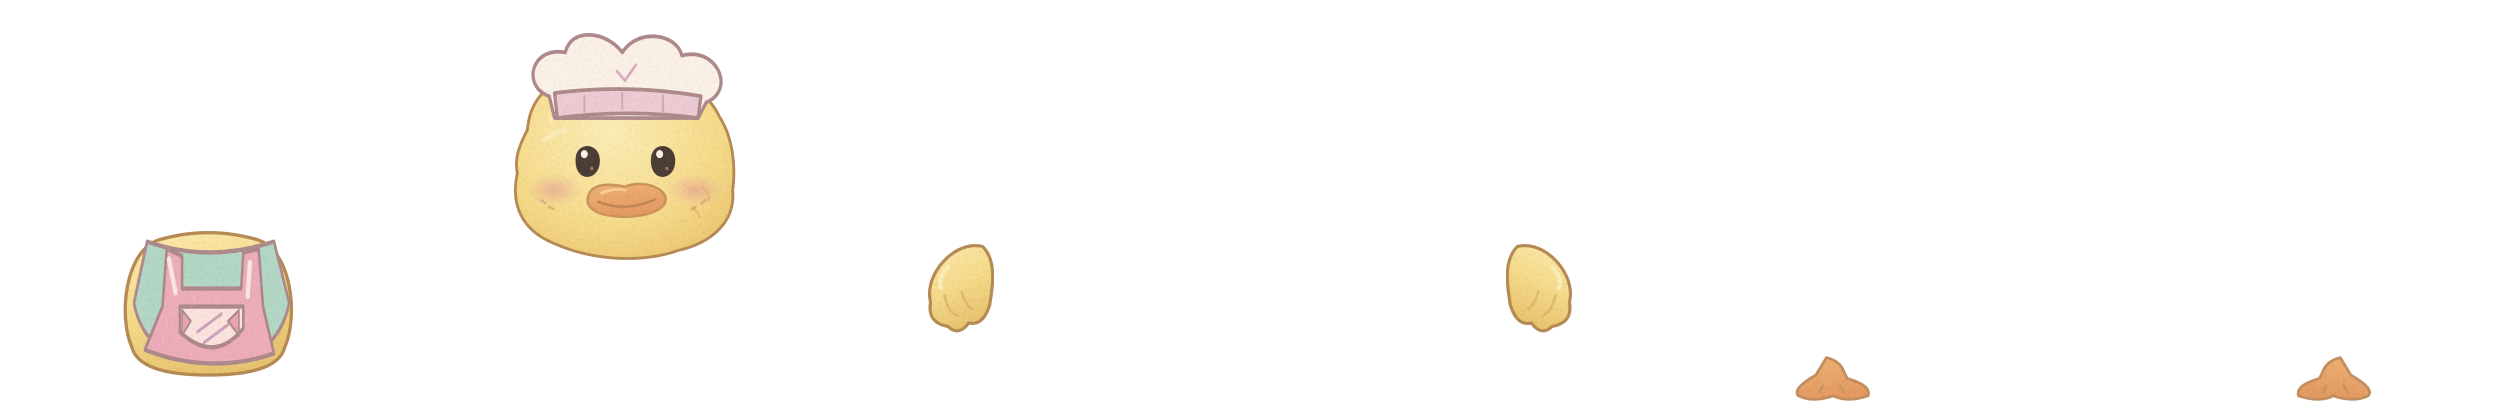
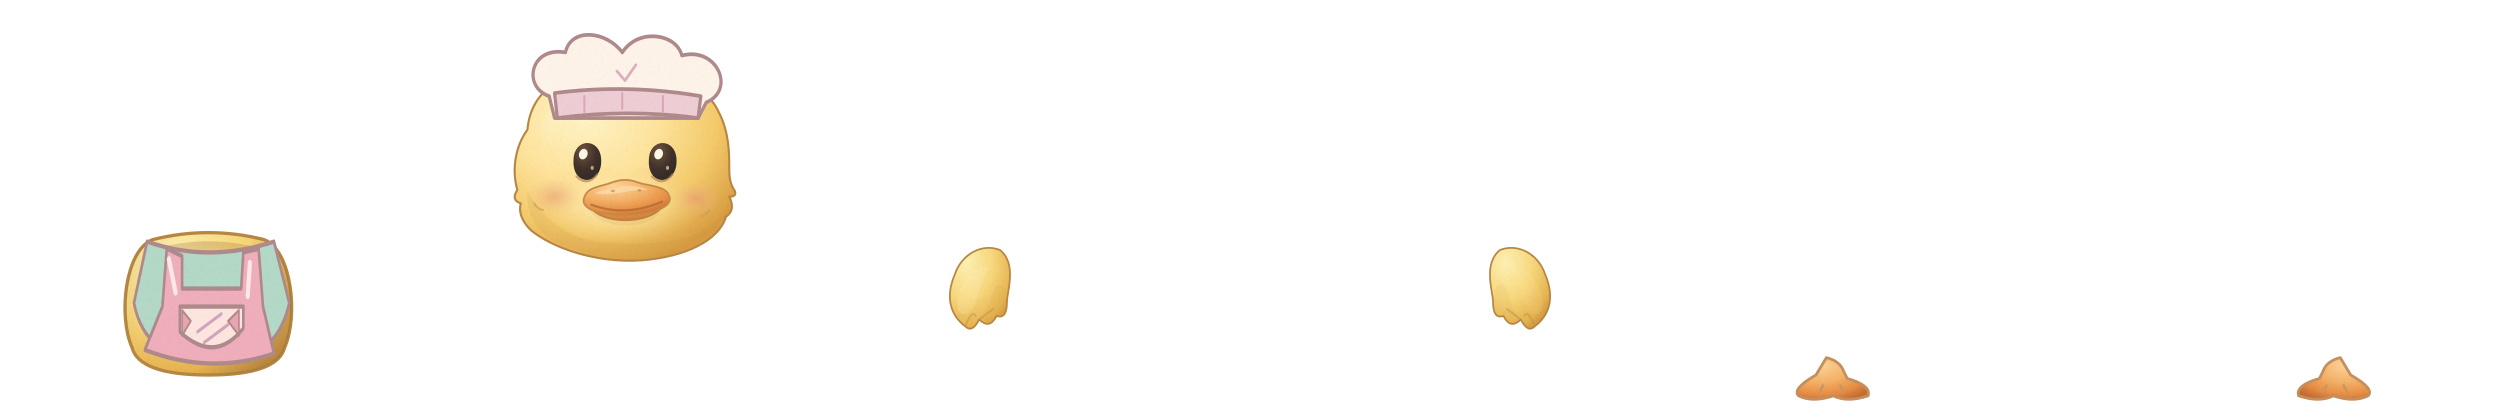
<svg xmlns="http://www.w3.org/2000/svg" width="720" height="120" viewBox="0 0 720 120">
  <g>
    <g transform="translate(0 0)">
      <defs>
-         <linearGradient id="candy-parts-0-down" x1="0" y1="0" x2=".35" y2="1">
-           <stop stop-color="#ffedaf" />
-           <stop offset=".55" stop-color="#f9dd8a" />
-           <stop offset="1" stop-color="#ebc66f" />
-         </linearGradient>
-         <radialGradient id="candy-parts-0-face" cx=".43" cy=".32" r=".78">
-           <stop stop-color="#fff0b8" />
-           <stop offset=".67" stop-color="#f9dc87" />
-           <stop offset="1" stop-color="#edc56e" />
+         <radialGradient id="candy-parts-0-down" cx=".26" cy=".18" r=".96">
+           <stop stop-color="#fff1b3" />
+           <stop offset=".47" stop-color="#f8d87c" />
+           <stop offset=".82" stop-color="#e7b450" />
+           <stop offset="1" stop-color="#ca913b" />
+         </radialGradient>
+         <radialGradient id="candy-parts-0-down-right" cx=".74" cy=".18" r=".96">
+           <stop stop-color="#fff1b3" />
+           <stop offset=".47" stop-color="#f8d87c" />
+           <stop offset=".82" stop-color="#e7b450" />
+           <stop offset="1" stop-color="#ca913b" />
+         </radialGradient>
+         <radialGradient id="candy-parts-0-face" cx=".32" cy=".24" r=".82">
+           <stop stop-color="#fff5c8" />
+           <stop offset=".42" stop-color="#ffe39a" />
+           <stop offset=".73" stop-color="#f4ca69" />
+           <stop offset="1" stop-color="#d99c40" />
+         </radialGradient>
+         <radialGradient id="candy-parts-0-muzzle" cx=".44" cy=".48" r=".55">
+           <stop stop-color="#fff4ce" stop-opacity=".82" />
+           <stop offset=".54" stop-color="#ffe8aa" stop-opacity=".46" />
+           <stop offset="1" stop-color="#f5cf7e" stop-opacity="0" />
        </radialGradient>
        <radialGradient id="candy-parts-0-blush">
-           <stop stop-color="#eaa393" stop-opacity=".72" />
-           <stop offset="1" stop-color="#efb19b" stop-opacity="0" />
-         </radialGradient>
-         <linearGradient id="candy-parts-0-bill" x2=".25" y2="1">
-           <stop stop-color="#f2b373" />
-           <stop offset="1" stop-color="#e79a60" />
-         </linearGradient>
-         <linearGradient id="candy-parts-0-cloth" x2=".25" y2="1">
+           <stop stop-color="#e99273" stop-opacity=".54" />
+           <stop offset=".55" stop-color="#eeac82" stop-opacity=".28" />
+           <stop offset="1" stop-color="#efbd83" stop-opacity="0" />
+         </radialGradient>
+         <radialGradient id="candy-parts-0-bill" cx=".33" cy=".18" r=".9">
+           <stop stop-color="#ffd399" />
+           <stop offset=".45" stop-color="#f4b267" />
+           <stop offset=".78" stop-color="#e88d43" />
+           <stop offset="1" stop-color="#c76b31" />
+         </radialGradient>
+         <linearGradient id="candy-parts-0-bill-lower" x1="0" y1="0" x2=".2" y2="1">
+           <stop stop-color="#cc763a" />
+           <stop offset=".5" stop-color="#eea35c" />
+           <stop offset="1" stop-color="#d9813e" />
+         </linearGradient>
+         <radialGradient id="candy-parts-0-eye" cx=".35" cy=".22" r=".85">
+           <stop stop-color="#71523c" />
+           <stop offset=".55" stop-color="#403129" />
+           <stop offset="1" stop-color="#2e2926" />
+         </radialGradient>
+         <radialGradient id="candy-parts-0-cloth" cx=".27" cy=".24" r=".88">
          <stop stop-color="#9bcfc0" />
-           <stop offset=".75" stop-color="#9bcfc0" />
+           <stop offset=".42" stop-color="#9bcfc0" />
          <stop offset="1" stop-color="#77b6a7" />
-         </linearGradient>
-         <linearGradient id="candy-parts-0-shell" x2="0" y2="1">
-           <stop stop-color="#fff9e8" />
-           <stop offset="1" stop-color="#e8ddbf" />
-         </linearGradient>
+         </radialGradient>
+         <linearGradient id="candy-parts-0-form-shade" x1="0" y1="0" x2="1" y2=".35">
+           <stop stop-color="#765837" stop-opacity=".12" />
+           <stop offset=".3" stop-color="#765837" stop-opacity="0" />
+           <stop offset=".68" stop-color="#765837" stop-opacity="0" />
+           <stop offset="1" stop-color="#765837" stop-opacity=".22" />
+         </linearGradient>
+         <linearGradient id="candy-parts-0-chin-shade" x1="0" y1="0" x2="0" y2="1">
+           <stop stop-color="#9c6b32" stop-opacity=".28" />
+           <stop offset="1" stop-color="#9c6b32" stop-opacity="0" />
+         </linearGradient>
+         <radialGradient id="candy-parts-0-shell" cx=".31" cy=".18" r=".9">
+           <stop stop-color="#fffdf1" />
+           <stop offset=".45" stop-color="#f4ecd6" />
+           <stop offset=".78" stop-color="#e1d2ae" />
+           <stop offset="1" stop-color="#c9b68c" />
+         </radialGradient>
+         <radialGradient id="candy-parts-0-ground">
+           <stop stop-color="#766449" stop-opacity=".24" />
+           <stop offset=".5" stop-color="#766449" stop-opacity=".12" />
+           <stop offset="1" stop-color="#766449" stop-opacity="0" />
+         </radialGradient>
        <filter id="candy-parts-0-paper" x="-2%" y="-2%" width="104%" height="104%" color-interpolation-filters="sRGB">
          <feTurbulence type="fractalNoise" baseFrequency="1.1" numOctaves="3" seed="19" result="grain" />
          <feColorMatrix in="grain" type="saturate" values="0" />
          <feComponentTransfer>
-             <feFuncA type="linear" slope=".16" />
+             <feFuncA type="linear" slope=".065" />
          </feComponentTransfer>
          <feComposite operator="in" in2="SourceGraphic" />
          <feBlend in="SourceGraphic" mode="soft-light" />
        </filter>
      </defs>
      <g stroke="none" stroke-linecap="round" stroke-linejoin="round" filter="url(#candy-parts-0-paper)" transform="translate(0 3)">
-         <path d="M46 66 Q60 62 74 66 C84 69 86 88 82 97 Q80 105 60 105 Q40 105 38 97 C34 88 36 69 46 66Z" fill="url(#candy-parts-0-down)" stroke="#b78a52" stroke-width="0.95" />
-         <path d="M48 79 Q60 74 72 80 Q80 97 60 101 Q42 97 48 79Z" fill="#fce8ac" stroke="none" stroke-width="0" opacity=".6" />
+         <path d="M44 66 Q60 62 76 66 C84 69 86 88 82 97 Q80 105 60 105 Q40 105 38 97 C34 88 36 69 44 66Z" fill="url(#candy-parts-0-down)" stroke="#b78642" stroke-width="0.95" />
+         <path d="M44 66 Q60 62 76 66 C84 69 86 88 82 97 Q80 105 60 105 Q40 105 38 97 C34 88 36 69 44 66Z" fill="url(#candy-parts-0-form-shade)" stroke="none" stroke-width="1" />
+         <path d="M47 68 Q60 65 73 68 L75 82 Q60 88 45 82Z" fill="url(#candy-parts-0-chin-shade)" stroke="none" stroke-width="1" />
+         <path d="M47 82 C50 74 66 73 72 82 Q79 96 60 101 Q42 99 47 82Z" fill="url(#candy-parts-0-muzzle)" stroke="none" stroke-width="1" />
        <g transform="translate(60 -13.5) scale(.63 1.04) translate(-60 0)">
          <g stroke="#af898b" stroke-width="1.2" stroke-linejoin="round" stroke-linecap="round">
            <path d="M32 77Q60 83 90 77L97 94Q91 111 61 110Q31 110 26 94Z" fill="#b4d9c7" />
            <path d="M41 79L48 81L48 90H75L76 80L83 79L85 95L90 108Q61 114 31 107L39 95Z" fill="#f0aebb" />
            <path d="M42 82L45 91M79 83L78 92" stroke="#fee9e7" stroke-width="1.92" />
            <path d="M47 95H76V101Q63 111 47 102Z" fill="#fee6e0" />
            <path d="M55 102L66 97M58 105L69 100" stroke="#d1a4bc" stroke-width="0.96" />
            <path d="M52 99L48 96L48 103Z M69 99L74 96L74 103Z" fill="#eba4b2" stroke-width="0.72" />
          </g>
        </g>
      </g>
    </g>
    <g transform="translate(120 0)">
      <defs>
-         <linearGradient id="candy-parts-1-down" x1="0" y1="0" x2=".35" y2="1">
-           <stop stop-color="#ffedaf" />
-           <stop offset=".55" stop-color="#f9dd8a" />
-           <stop offset="1" stop-color="#ebc66f" />
-         </linearGradient>
-         <radialGradient id="candy-parts-1-face" cx=".43" cy=".32" r=".78">
-           <stop stop-color="#fff0b8" />
-           <stop offset=".67" stop-color="#f9dc87" />
-           <stop offset="1" stop-color="#edc56e" />
+         <radialGradient id="candy-parts-1-down" cx=".26" cy=".18" r=".96">
+           <stop stop-color="#fff1b3" />
+           <stop offset=".47" stop-color="#f8d87c" />
+           <stop offset=".82" stop-color="#e7b450" />
+           <stop offset="1" stop-color="#ca913b" />
+         </radialGradient>
+         <radialGradient id="candy-parts-1-down-right" cx=".74" cy=".18" r=".96">
+           <stop stop-color="#fff1b3" />
+           <stop offset=".47" stop-color="#f8d87c" />
+           <stop offset=".82" stop-color="#e7b450" />
+           <stop offset="1" stop-color="#ca913b" />
+         </radialGradient>
+         <radialGradient id="candy-parts-1-face" cx=".32" cy=".24" r=".82">
+           <stop stop-color="#fff5c8" />
+           <stop offset=".42" stop-color="#ffe39a" />
+           <stop offset=".73" stop-color="#f4ca69" />
+           <stop offset="1" stop-color="#d99c40" />
+         </radialGradient>
+         <radialGradient id="candy-parts-1-muzzle" cx=".44" cy=".48" r=".55">
+           <stop stop-color="#fff4ce" stop-opacity=".82" />
+           <stop offset=".54" stop-color="#ffe8aa" stop-opacity=".46" />
+           <stop offset="1" stop-color="#f5cf7e" stop-opacity="0" />
        </radialGradient>
        <radialGradient id="candy-parts-1-blush">
-           <stop stop-color="#eaa393" stop-opacity=".72" />
-           <stop offset="1" stop-color="#efb19b" stop-opacity="0" />
-         </radialGradient>
-         <linearGradient id="candy-parts-1-bill" x2=".25" y2="1">
-           <stop stop-color="#f2b373" />
-           <stop offset="1" stop-color="#e79a60" />
-         </linearGradient>
-         <linearGradient id="candy-parts-1-cloth" x2=".25" y2="1">
+           <stop stop-color="#e99273" stop-opacity=".54" />
+           <stop offset=".55" stop-color="#eeac82" stop-opacity=".28" />
+           <stop offset="1" stop-color="#efbd83" stop-opacity="0" />
+         </radialGradient>
+         <radialGradient id="candy-parts-1-bill" cx=".33" cy=".18" r=".9">
+           <stop stop-color="#ffd399" />
+           <stop offset=".45" stop-color="#f4b267" />
+           <stop offset=".78" stop-color="#e88d43" />
+           <stop offset="1" stop-color="#c76b31" />
+         </radialGradient>
+         <linearGradient id="candy-parts-1-bill-lower" x1="0" y1="0" x2=".2" y2="1">
+           <stop stop-color="#cc763a" />
+           <stop offset=".5" stop-color="#eea35c" />
+           <stop offset="1" stop-color="#d9813e" />
+         </linearGradient>
+         <radialGradient id="candy-parts-1-eye" cx=".35" cy=".22" r=".85">
+           <stop stop-color="#71523c" />
+           <stop offset=".55" stop-color="#403129" />
+           <stop offset="1" stop-color="#2e2926" />
+         </radialGradient>
+         <radialGradient id="candy-parts-1-cloth" cx=".27" cy=".24" r=".88">
          <stop stop-color="#9bcfc0" />
-           <stop offset=".75" stop-color="#9bcfc0" />
+           <stop offset=".42" stop-color="#9bcfc0" />
          <stop offset="1" stop-color="#77b6a7" />
-         </linearGradient>
-         <linearGradient id="candy-parts-1-shell" x2="0" y2="1">
-           <stop stop-color="#fff9e8" />
-           <stop offset="1" stop-color="#e8ddbf" />
-         </linearGradient>
+         </radialGradient>
+         <linearGradient id="candy-parts-1-form-shade" x1="0" y1="0" x2="1" y2=".35">
+           <stop stop-color="#765837" stop-opacity=".12" />
+           <stop offset=".3" stop-color="#765837" stop-opacity="0" />
+           <stop offset=".68" stop-color="#765837" stop-opacity="0" />
+           <stop offset="1" stop-color="#765837" stop-opacity=".22" />
+         </linearGradient>
+         <linearGradient id="candy-parts-1-chin-shade" x1="0" y1="0" x2="0" y2="1">
+           <stop stop-color="#9c6b32" stop-opacity=".28" />
+           <stop offset="1" stop-color="#9c6b32" stop-opacity="0" />
+         </linearGradient>
+         <radialGradient id="candy-parts-1-shell" cx=".31" cy=".18" r=".9">
+           <stop stop-color="#fffdf1" />
+           <stop offset=".45" stop-color="#f4ecd6" />
+           <stop offset=".78" stop-color="#e1d2ae" />
+           <stop offset="1" stop-color="#c9b68c" />
+         </radialGradient>
+         <radialGradient id="candy-parts-1-ground">
+           <stop stop-color="#766449" stop-opacity=".24" />
+           <stop offset=".5" stop-color="#766449" stop-opacity=".12" />
+           <stop offset="1" stop-color="#766449" stop-opacity="0" />
+         </radialGradient>
        <filter id="candy-parts-1-paper" x="-2%" y="-2%" width="104%" height="104%" color-interpolation-filters="sRGB">
          <feTurbulence type="fractalNoise" baseFrequency="1.1" numOctaves="3" seed="19" result="grain" />
          <feColorMatrix in="grain" type="saturate" values="0" />
          <feComponentTransfer>
-             <feFuncA type="linear" slope=".16" />
+             <feFuncA type="linear" slope=".065" />
          </feComponentTransfer>
          <feComposite operator="in" in2="SourceGraphic" />
          <feBlend in="SourceGraphic" mode="soft-light" />
        </filter>
      </defs>
      <g stroke="none" stroke-linecap="round" stroke-linejoin="round" filter="url(#candy-parts-1-paper)" transform="translate(0 3)">
        <g transform="translate(60 44) scale(0.96875 0.9642857)">
-           <path d="M-29-10 C-28-23-17-28-4-27 C8-29 23-25 28-14 C32-8 33 1 32 8 C33 18 25 24 16 26 C5 30-10 29-21 24 C-31 20-34 12-32 3 C-33-2-31-6-29-10Z" fill="url(#candy-parts-1-face)" stroke="#b78a52" stroke-width="0.85" />
-           <path d="M-9-26 Q-17-34-10-35 Q-4-35-4-28 Q1-36 5-32 Q9-29 7-26Z" fill="url(#candy-parts-1-down)" stroke="#b78a52" stroke-width="0.85" />
-           <path d="M-22-13 Q-17-18-13-18 M-24-7 Q-21-9-18-10" fill="none" stroke="#fff4c8" stroke-width="1.5" opacity=".68" />
-           <path d="M23 7 Q25 9 25 11 M20 13 Q22 15 22 16" fill="none" stroke="#dbb365" stroke-width="0.65" opacity=".65" />
-           <ellipse cx="-21" cy="8" rx="8.5" ry="5.1" fill="url(#candy-parts-1-blush)" />
-           <ellipse cx="21" cy="8" rx="8.5" ry="5.1" fill="url(#candy-parts-1-blush)" />
-           <path d="M-14.7 -1.2 C-14.6 -6.4 -8 -6.4 -7.5 -1.4 C-6.9 5.4 -15 6.4 -14.7 -1.2Z" fill="#493b32" stroke="none" stroke-width="1" />
-           <ellipse cx="-12.1" cy="-2.7" rx="1.05" ry="1.2" fill="#fff8e7" />
-           <ellipse cx="-9.9" cy="1.6" rx="0.48" ry="0.55" fill="#c8996c" opacity=".65" />
-           <path d="M7.7 -1.2 C7.8 -6.4 14.4 -6.4 14.9 -1.4 C15.5 5.4 7.4 6.4 7.7 -1.2Z" fill="#493b32" stroke="none" stroke-width="1" />
-           <ellipse cx="10.3" cy="-2.7" rx="1.05" ry="1.2" fill="#fff8e7" />
-           <ellipse cx="12.5" cy="1.6" rx="0.48" ry="0.55" fill="#c8996c" opacity=".65" />
-           <path d="M-11 10 C-10 6-5 6 0 7 C5 5 11 7 12 10 C13 14 6 16 0 16 C-7 16-12 14-11 10Z" fill="url(#candy-parts-1-bill)" stroke="#cd945a" stroke-width="0.75" />
-           <path d="M-8 11.5 Q0 14.8 9 10.8" fill="none" stroke="#b67f4e" stroke-width="0.75" opacity=".8" />
-           <path d="M-7 8.9 Q-3 7.3 0 8" fill="none" stroke="#ffcf92" stroke-width="0.85" />
-           <path d="M-25 11 l1.4 1 M-22.5 13 l1.3 .7 M24 11 l-1.3 1 M21 13 l-1.2 .8" fill="none" stroke="#d89777" stroke-width="0.7" opacity=".65" />
+           <path d="M-29-10 C-28-22-18-28-5-27 C8-30 23-26 28-15 C31-9 31-3 31 2 Q31 6 32.5 8 Q33.5 10 31 10 Q33 14 30 16 C28 23 18 28 5 29 C-9 30-22 25-28 20 Q-32 16-31 12 Q-34 11-32 8 C-34 1-32-6-29-10Z" fill="url(#candy-parts-1-face)" stroke="#b78642" stroke-width="0.62" />
+           <path d="M-29 8 Q-30 22-14 26 Q3 33 20 25 Q30 20 31 11 C27 22 14 24 2 24 C-12 25-23 20-29 8Z" fill="#c58d40" stroke="none" stroke-width="0" opacity=".15" />
+           <path d="M-9-26 Q-17-34-10-35 Q-4-35-4-28 Q1-36 5-32 Q9-29 7-26Z" fill="url(#candy-parts-1-down)" stroke="#b78642" stroke-width="0.85" />
+           <path d="M-25-11 C-21-23-7-27 8-23 C-4-24-16-18-22-7 Q-25-3-25-11Z" fill="#fff9db" stroke="none" stroke-width="0" opacity=".16" />
+           <path d="M-22 5 C-18-1-7 0 0 3 C9-1 19 2 23 9 C26 20 12 25 0 24 C-15 24-27 17-22 5Z" fill="url(#candy-parts-1-muzzle)" stroke="none" stroke-width="1" />
+           <ellipse cx="-21" cy="10" rx="8" ry="5.5" fill="url(#candy-parts-1-blush)" />
+           <ellipse cx="21" cy="10.5" rx="7.5" ry="5.2" fill="url(#candy-parts-1-blush)" />
+           <path d="M-15.3 -1 C-15.2 -7.6 -7.5 -7.7 -7.1 -1.3 C-6.5 6.7 -15.8 7.4 -15.3 -1Z" fill="url(#candy-parts-1-eye)" stroke="none" stroke-width="1" />
+           <path d="M-14.4 3.965 Q-11.2 7.1 -8.3 3.355" fill="none" stroke="#ae7e50" stroke-width="0.65" opacity=".66" />
+           <ellipse cx="-12.4" cy="-2.7" rx="1.25" ry="1.6" fill="#fff9e9" transform="rotate(20 -12.4 -2.7)" />
+           <ellipse cx="-9.75" cy="1.4" rx="0.48" ry="0.62" fill="#f2d3a2" opacity=".7" />
+           <path d="M7.1 -1 C7.2 -7.6 14.9 -7.7 15.3 -1.3 C15.9 6.7 6.6 7.4 7.1 -1Z" fill="url(#candy-parts-1-eye)" stroke="none" stroke-width="1" />
+           <path d="M8 3.965 Q11.2 7.1 14.1 3.355" fill="none" stroke="#ae7e50" stroke-width="0.65" opacity=".66" />
+           <ellipse cx="10" cy="-2.7" rx="1.25" ry="1.6" fill="#fff9e9" transform="rotate(20 10 -2.7)" />
+           <ellipse cx="12.65" cy="1.4" rx="0.48" ry="0.62" fill="#f2d3a2" opacity=".7" />
+           <path d="M-11 13 Q0 9 11 13 C10 20-8 21-11 13Z" fill="#b58140" stroke="none" stroke-width="0" opacity=".13" />
+           <path d="M-11 11 C-10 19 10 19 12 11 Q1 7-11 11Z" fill="url(#candy-parts-1-bill-lower)" stroke="#c4813f" stroke-width="0.6" />
+           <path d="M-12 10 C-11 7-7 7-4 5.8 Q0 4.2 4 5.8 C7 6.8 12 6.8 13 9.5 C15 13 8 15.3 1 15.5 C-6 15.8-14 14-12 10Z" fill="url(#candy-parts-1-bill)" stroke="#c58b46" stroke-width="0.55" />
+           <path d="M-9 9 C-7 7.8-4 8-1 7 Q3 6.3 7 8 C1 7.6-3 10-9 9Z" fill="#ffe2b0" stroke="none" stroke-width="0" opacity=".65" />
+           <path d="M-10 12.4 Q0 16.2 11 11.5" fill="none" stroke="#ad672f" stroke-width="0.65" opacity=".75" />
+           <ellipse cx="-3.6" cy="8.3" rx="0.65" ry="0.4" fill="#bc8243" opacity=".6" />
+           <ellipse cx="4.3" cy="8.1" rx="0.6" ry="0.38" fill="#bc8243" opacity=".6" />
+           <path d="M-27 12 q1 1.7 2.6 2 M25 14 q-1 1.5-2.4 1.8" fill="none" stroke="#cf9b53" stroke-width="0.65" opacity=".6" />
        </g>
        <g transform="translate(60 4) scale(.78 .9) translate(-60 0)">
          <g stroke="#af898b" stroke-width="1.2" stroke-linejoin="round" stroke-linecap="round">
            <path d="M32 23C22 20 25 7 38 9C40 1 53 2 59 9C65 1 79 3 81 10C94 7 101 21 90 25L87 30H34Z" fill="#fef4ea" />
            <path d="M34 22Q61 19 88 23L87 30Q61 27 35 30Z" fill="#efcdd4" />
            <path d="M45 23V28M59 22V27M74 23V28" stroke="#d9a7b9" stroke-width="0.72" />
            <path d="M57 15L60 18L64 13" fill="none" stroke="#ddafbe" stroke-width="0.96" />
          </g>
        </g>
      </g>
    </g>
    <g transform="translate(240 0)">
      <defs>
-         <linearGradient id="candy-parts-2-down" x1="0" y1="0" x2=".35" y2="1">
-           <stop stop-color="#ffedaf" />
-           <stop offset=".55" stop-color="#f9dd8a" />
-           <stop offset="1" stop-color="#ebc66f" />
-         </linearGradient>
-         <radialGradient id="candy-parts-2-face" cx=".43" cy=".32" r=".78">
-           <stop stop-color="#fff0b8" />
-           <stop offset=".67" stop-color="#f9dc87" />
-           <stop offset="1" stop-color="#edc56e" />
+         <radialGradient id="candy-parts-2-down" cx=".26" cy=".18" r=".96">
+           <stop stop-color="#fff1b3" />
+           <stop offset=".47" stop-color="#f8d87c" />
+           <stop offset=".82" stop-color="#e7b450" />
+           <stop offset="1" stop-color="#ca913b" />
+         </radialGradient>
+         <radialGradient id="candy-parts-2-down-right" cx=".74" cy=".18" r=".96">
+           <stop stop-color="#fff1b3" />
+           <stop offset=".47" stop-color="#f8d87c" />
+           <stop offset=".82" stop-color="#e7b450" />
+           <stop offset="1" stop-color="#ca913b" />
+         </radialGradient>
+         <radialGradient id="candy-parts-2-face" cx=".32" cy=".24" r=".82">
+           <stop stop-color="#fff5c8" />
+           <stop offset=".42" stop-color="#ffe39a" />
+           <stop offset=".73" stop-color="#f4ca69" />
+           <stop offset="1" stop-color="#d99c40" />
+         </radialGradient>
+         <radialGradient id="candy-parts-2-muzzle" cx=".44" cy=".48" r=".55">
+           <stop stop-color="#fff4ce" stop-opacity=".82" />
+           <stop offset=".54" stop-color="#ffe8aa" stop-opacity=".46" />
+           <stop offset="1" stop-color="#f5cf7e" stop-opacity="0" />
        </radialGradient>
        <radialGradient id="candy-parts-2-blush">
-           <stop stop-color="#eaa393" stop-opacity=".72" />
-           <stop offset="1" stop-color="#efb19b" stop-opacity="0" />
-         </radialGradient>
-         <linearGradient id="candy-parts-2-bill" x2=".25" y2="1">
-           <stop stop-color="#f2b373" />
-           <stop offset="1" stop-color="#e79a60" />
-         </linearGradient>
-         <linearGradient id="candy-parts-2-cloth" x2=".25" y2="1">
+           <stop stop-color="#e99273" stop-opacity=".54" />
+           <stop offset=".55" stop-color="#eeac82" stop-opacity=".28" />
+           <stop offset="1" stop-color="#efbd83" stop-opacity="0" />
+         </radialGradient>
+         <radialGradient id="candy-parts-2-bill" cx=".33" cy=".18" r=".9">
+           <stop stop-color="#ffd399" />
+           <stop offset=".45" stop-color="#f4b267" />
+           <stop offset=".78" stop-color="#e88d43" />
+           <stop offset="1" stop-color="#c76b31" />
+         </radialGradient>
+         <linearGradient id="candy-parts-2-bill-lower" x1="0" y1="0" x2=".2" y2="1">
+           <stop stop-color="#cc763a" />
+           <stop offset=".5" stop-color="#eea35c" />
+           <stop offset="1" stop-color="#d9813e" />
+         </linearGradient>
+         <radialGradient id="candy-parts-2-eye" cx=".35" cy=".22" r=".85">
+           <stop stop-color="#71523c" />
+           <stop offset=".55" stop-color="#403129" />
+           <stop offset="1" stop-color="#2e2926" />
+         </radialGradient>
+         <radialGradient id="candy-parts-2-cloth" cx=".27" cy=".24" r=".88">
          <stop stop-color="#9bcfc0" />
-           <stop offset=".75" stop-color="#9bcfc0" />
+           <stop offset=".42" stop-color="#9bcfc0" />
          <stop offset="1" stop-color="#77b6a7" />
-         </linearGradient>
-         <linearGradient id="candy-parts-2-shell" x2="0" y2="1">
-           <stop stop-color="#fff9e8" />
-           <stop offset="1" stop-color="#e8ddbf" />
-         </linearGradient>
+         </radialGradient>
+         <linearGradient id="candy-parts-2-form-shade" x1="0" y1="0" x2="1" y2=".35">
+           <stop stop-color="#765837" stop-opacity=".12" />
+           <stop offset=".3" stop-color="#765837" stop-opacity="0" />
+           <stop offset=".68" stop-color="#765837" stop-opacity="0" />
+           <stop offset="1" stop-color="#765837" stop-opacity=".22" />
+         </linearGradient>
+         <linearGradient id="candy-parts-2-chin-shade" x1="0" y1="0" x2="0" y2="1">
+           <stop stop-color="#9c6b32" stop-opacity=".28" />
+           <stop offset="1" stop-color="#9c6b32" stop-opacity="0" />
+         </linearGradient>
+         <radialGradient id="candy-parts-2-shell" cx=".31" cy=".18" r=".9">
+           <stop stop-color="#fffdf1" />
+           <stop offset=".45" stop-color="#f4ecd6" />
+           <stop offset=".78" stop-color="#e1d2ae" />
+           <stop offset="1" stop-color="#c9b68c" />
+         </radialGradient>
+         <radialGradient id="candy-parts-2-ground">
+           <stop stop-color="#766449" stop-opacity=".24" />
+           <stop offset=".5" stop-color="#766449" stop-opacity=".12" />
+           <stop offset="1" stop-color="#766449" stop-opacity="0" />
+         </radialGradient>
        <filter id="candy-parts-2-paper" x="-2%" y="-2%" width="104%" height="104%" color-interpolation-filters="sRGB">
          <feTurbulence type="fractalNoise" baseFrequency="1.1" numOctaves="3" seed="19" result="grain" />
          <feColorMatrix in="grain" type="saturate" values="0" />
          <feComponentTransfer>
-             <feFuncA type="linear" slope=".16" />
+             <feFuncA type="linear" slope=".065" />
          </feComponentTransfer>
          <feComposite operator="in" in2="SourceGraphic" />
          <feBlend in="SourceGraphic" mode="soft-light" />
        </filter>
      </defs>
      <g stroke="none" stroke-linecap="round" stroke-linejoin="round" filter="url(#candy-parts-2-paper)" transform="translate(0 3)">
-         <path d="M43 68 C35 66 26 76 28 84 Q27 90 33 91 Q36 94 39 90 Q43 91 45 85 C46 79 47 72 43 68Z" fill="url(#candy-parts-2-down)" stroke="#b78a52" stroke-width="0.9" />
-         <path d="M32 82 Q33 87 36 88 M37 81 Q38 85 40 86" fill="none" stroke="#dcb465" stroke-width="0.75" opacity=".75" />
-         <path d="M33 74 Q30 77 31 80" fill="none" stroke="#fff1b8" stroke-width="1.2" />
+         <path d="M48 69 C43 67 37 70 35 76 C32 83 34 88 38 91 Q40 93 42 89 Q45 92 47 88 Q50 89 50 84 C50 81 53 73 48 69Z" fill="url(#candy-parts-2-down)" stroke="#b78642" stroke-width="0.5" />
+         <path d="M47 79 C44 84 46 85 42 89 Q45 92 47 88 Q50 89 50 84 C50 83 50 78 47 79Z" fill="#c4903c" stroke="none" stroke-width="0" opacity=".09" />
+         <path d="M36 82 C37 77 42 73 45 74 C42 78 42 84 39 87 Q35 89 36 82Z" fill="#fff3bd" stroke="none" stroke-width="0" opacity=".22" />
+         <path d="M46 86 Q46 86 42 89 M41 88 Q40 86 38 91" fill="none" stroke="#c39345" stroke-width="0.55" opacity=".55" />
      </g>
    </g>
    <g transform="translate(360 0)">
      <defs>
-         <linearGradient id="candy-parts-3-down" x1="0" y1="0" x2=".35" y2="1">
-           <stop stop-color="#ffedaf" />
-           <stop offset=".55" stop-color="#f9dd8a" />
-           <stop offset="1" stop-color="#ebc66f" />
-         </linearGradient>
-         <radialGradient id="candy-parts-3-face" cx=".43" cy=".32" r=".78">
-           <stop stop-color="#fff0b8" />
-           <stop offset=".67" stop-color="#f9dc87" />
-           <stop offset="1" stop-color="#edc56e" />
+         <radialGradient id="candy-parts-3-down" cx=".26" cy=".18" r=".96">
+           <stop stop-color="#fff1b3" />
+           <stop offset=".47" stop-color="#f8d87c" />
+           <stop offset=".82" stop-color="#e7b450" />
+           <stop offset="1" stop-color="#ca913b" />
+         </radialGradient>
+         <radialGradient id="candy-parts-3-down-right" cx=".74" cy=".18" r=".96">
+           <stop stop-color="#fff1b3" />
+           <stop offset=".47" stop-color="#f8d87c" />
+           <stop offset=".82" stop-color="#e7b450" />
+           <stop offset="1" stop-color="#ca913b" />
+         </radialGradient>
+         <radialGradient id="candy-parts-3-face" cx=".32" cy=".24" r=".82">
+           <stop stop-color="#fff5c8" />
+           <stop offset=".42" stop-color="#ffe39a" />
+           <stop offset=".73" stop-color="#f4ca69" />
+           <stop offset="1" stop-color="#d99c40" />
+         </radialGradient>
+         <radialGradient id="candy-parts-3-muzzle" cx=".44" cy=".48" r=".55">
+           <stop stop-color="#fff4ce" stop-opacity=".82" />
+           <stop offset=".54" stop-color="#ffe8aa" stop-opacity=".46" />
+           <stop offset="1" stop-color="#f5cf7e" stop-opacity="0" />
        </radialGradient>
        <radialGradient id="candy-parts-3-blush">
-           <stop stop-color="#eaa393" stop-opacity=".72" />
-           <stop offset="1" stop-color="#efb19b" stop-opacity="0" />
-         </radialGradient>
-         <linearGradient id="candy-parts-3-bill" x2=".25" y2="1">
-           <stop stop-color="#f2b373" />
-           <stop offset="1" stop-color="#e79a60" />
-         </linearGradient>
-         <linearGradient id="candy-parts-3-cloth" x2=".25" y2="1">
+           <stop stop-color="#e99273" stop-opacity=".54" />
+           <stop offset=".55" stop-color="#eeac82" stop-opacity=".28" />
+           <stop offset="1" stop-color="#efbd83" stop-opacity="0" />
+         </radialGradient>
+         <radialGradient id="candy-parts-3-bill" cx=".33" cy=".18" r=".9">
+           <stop stop-color="#ffd399" />
+           <stop offset=".45" stop-color="#f4b267" />
+           <stop offset=".78" stop-color="#e88d43" />
+           <stop offset="1" stop-color="#c76b31" />
+         </radialGradient>
+         <linearGradient id="candy-parts-3-bill-lower" x1="0" y1="0" x2=".2" y2="1">
+           <stop stop-color="#cc763a" />
+           <stop offset=".5" stop-color="#eea35c" />
+           <stop offset="1" stop-color="#d9813e" />
+         </linearGradient>
+         <radialGradient id="candy-parts-3-eye" cx=".35" cy=".22" r=".85">
+           <stop stop-color="#71523c" />
+           <stop offset=".55" stop-color="#403129" />
+           <stop offset="1" stop-color="#2e2926" />
+         </radialGradient>
+         <radialGradient id="candy-parts-3-cloth" cx=".27" cy=".24" r=".88">
          <stop stop-color="#9bcfc0" />
-           <stop offset=".75" stop-color="#9bcfc0" />
+           <stop offset=".42" stop-color="#9bcfc0" />
          <stop offset="1" stop-color="#77b6a7" />
-         </linearGradient>
-         <linearGradient id="candy-parts-3-shell" x2="0" y2="1">
-           <stop stop-color="#fff9e8" />
-           <stop offset="1" stop-color="#e8ddbf" />
-         </linearGradient>
+         </radialGradient>
+         <linearGradient id="candy-parts-3-form-shade" x1="0" y1="0" x2="1" y2=".35">
+           <stop stop-color="#765837" stop-opacity=".12" />
+           <stop offset=".3" stop-color="#765837" stop-opacity="0" />
+           <stop offset=".68" stop-color="#765837" stop-opacity="0" />
+           <stop offset="1" stop-color="#765837" stop-opacity=".22" />
+         </linearGradient>
+         <linearGradient id="candy-parts-3-chin-shade" x1="0" y1="0" x2="0" y2="1">
+           <stop stop-color="#9c6b32" stop-opacity=".28" />
+           <stop offset="1" stop-color="#9c6b32" stop-opacity="0" />
+         </linearGradient>
+         <radialGradient id="candy-parts-3-shell" cx=".31" cy=".18" r=".9">
+           <stop stop-color="#fffdf1" />
+           <stop offset=".45" stop-color="#f4ecd6" />
+           <stop offset=".78" stop-color="#e1d2ae" />
+           <stop offset="1" stop-color="#c9b68c" />
+         </radialGradient>
+         <radialGradient id="candy-parts-3-ground">
+           <stop stop-color="#766449" stop-opacity=".24" />
+           <stop offset=".5" stop-color="#766449" stop-opacity=".12" />
+           <stop offset="1" stop-color="#766449" stop-opacity="0" />
+         </radialGradient>
        <filter id="candy-parts-3-paper" x="-2%" y="-2%" width="104%" height="104%" color-interpolation-filters="sRGB">
          <feTurbulence type="fractalNoise" baseFrequency="1.1" numOctaves="3" seed="19" result="grain" />
          <feColorMatrix in="grain" type="saturate" values="0" />
          <feComponentTransfer>
-             <feFuncA type="linear" slope=".16" />
+             <feFuncA type="linear" slope=".065" />
          </feComponentTransfer>
          <feComposite operator="in" in2="SourceGraphic" />
          <feBlend in="SourceGraphic" mode="soft-light" />
        </filter>
      </defs>
      <g stroke="none" stroke-linecap="round" stroke-linejoin="round" filter="url(#candy-parts-3-paper)" transform="translate(0 3)">
        <g transform="translate(120 0) scale(-1 1)">
-           <path d="M43 68 C35 66 26 76 28 84 Q27 90 33 91 Q36 94 39 90 Q43 91 45 85 C46 79 47 72 43 68Z" fill="url(#candy-parts-3-down)" stroke="#b78a52" stroke-width="0.9" />
-           <path d="M32 82 Q33 87 36 88 M37 81 Q38 85 40 86" fill="none" stroke="#dcb465" stroke-width="0.75" opacity=".75" />
-           <path d="M33 74 Q30 77 31 80" fill="none" stroke="#fff1b8" stroke-width="1.2" />
+           <path d="M48 69 C43 67 37 70 35 76 C32 83 34 88 38 91 Q40 93 42 89 Q45 92 47 88 Q50 89 50 84 C50 81 53 73 48 69Z" fill="url(#candy-parts-3-down-right)" stroke="#b78642" stroke-width="0.5" />
+         </g>
+         <g transform="translate(120 0) scale(-1 1)">
+           <path d="M47 79 C44 84 46 85 42 89 Q45 92 47 88 Q50 89 50 84 C50 83 50 78 47 79Z" fill="#c4903c" stroke="none" stroke-width="0" opacity=".09" />
+         </g>
+         <g transform="translate(120 0) scale(-1 1)">
+           <path d="M36 82 C37 77 42 73 45 74 C42 78 42 84 39 87 Q35 89 36 82Z" fill="#fff3bd" stroke="none" stroke-width="0" opacity=".08" />
+         </g>
+         <g transform="translate(120 0) scale(-1 1)">
+           <path d="M46 86 Q46 86 42 89 M41 88 Q40 86 38 91" fill="none" stroke="#c39345" stroke-width="0.55" opacity=".55" />
        </g>
      </g>
    </g>
    <g transform="translate(480 0)">
      <defs>
-         <linearGradient id="candy-parts-4-down" x1="0" y1="0" x2=".35" y2="1">
-           <stop stop-color="#ffedaf" />
-           <stop offset=".55" stop-color="#f9dd8a" />
-           <stop offset="1" stop-color="#ebc66f" />
-         </linearGradient>
-         <radialGradient id="candy-parts-4-face" cx=".43" cy=".32" r=".78">
-           <stop stop-color="#fff0b8" />
-           <stop offset=".67" stop-color="#f9dc87" />
-           <stop offset="1" stop-color="#edc56e" />
+         <radialGradient id="candy-parts-4-down" cx=".26" cy=".18" r=".96">
+           <stop stop-color="#fff1b3" />
+           <stop offset=".47" stop-color="#f8d87c" />
+           <stop offset=".82" stop-color="#e7b450" />
+           <stop offset="1" stop-color="#ca913b" />
+         </radialGradient>
+         <radialGradient id="candy-parts-4-down-right" cx=".74" cy=".18" r=".96">
+           <stop stop-color="#fff1b3" />
+           <stop offset=".47" stop-color="#f8d87c" />
+           <stop offset=".82" stop-color="#e7b450" />
+           <stop offset="1" stop-color="#ca913b" />
+         </radialGradient>
+         <radialGradient id="candy-parts-4-face" cx=".32" cy=".24" r=".82">
+           <stop stop-color="#fff5c8" />
+           <stop offset=".42" stop-color="#ffe39a" />
+           <stop offset=".73" stop-color="#f4ca69" />
+           <stop offset="1" stop-color="#d99c40" />
+         </radialGradient>
+         <radialGradient id="candy-parts-4-muzzle" cx=".44" cy=".48" r=".55">
+           <stop stop-color="#fff4ce" stop-opacity=".82" />
+           <stop offset=".54" stop-color="#ffe8aa" stop-opacity=".46" />
+           <stop offset="1" stop-color="#f5cf7e" stop-opacity="0" />
        </radialGradient>
        <radialGradient id="candy-parts-4-blush">
-           <stop stop-color="#eaa393" stop-opacity=".72" />
-           <stop offset="1" stop-color="#efb19b" stop-opacity="0" />
-         </radialGradient>
-         <linearGradient id="candy-parts-4-bill" x2=".25" y2="1">
-           <stop stop-color="#f2b373" />
-           <stop offset="1" stop-color="#e79a60" />
-         </linearGradient>
-         <linearGradient id="candy-parts-4-cloth" x2=".25" y2="1">
+           <stop stop-color="#e99273" stop-opacity=".54" />
+           <stop offset=".55" stop-color="#eeac82" stop-opacity=".28" />
+           <stop offset="1" stop-color="#efbd83" stop-opacity="0" />
+         </radialGradient>
+         <radialGradient id="candy-parts-4-bill" cx=".33" cy=".18" r=".9">
+           <stop stop-color="#ffd399" />
+           <stop offset=".45" stop-color="#f4b267" />
+           <stop offset=".78" stop-color="#e88d43" />
+           <stop offset="1" stop-color="#c76b31" />
+         </radialGradient>
+         <linearGradient id="candy-parts-4-bill-lower" x1="0" y1="0" x2=".2" y2="1">
+           <stop stop-color="#cc763a" />
+           <stop offset=".5" stop-color="#eea35c" />
+           <stop offset="1" stop-color="#d9813e" />
+         </linearGradient>
+         <radialGradient id="candy-parts-4-eye" cx=".35" cy=".22" r=".85">
+           <stop stop-color="#71523c" />
+           <stop offset=".55" stop-color="#403129" />
+           <stop offset="1" stop-color="#2e2926" />
+         </radialGradient>
+         <radialGradient id="candy-parts-4-cloth" cx=".27" cy=".24" r=".88">
          <stop stop-color="#9bcfc0" />
-           <stop offset=".75" stop-color="#9bcfc0" />
+           <stop offset=".42" stop-color="#9bcfc0" />
          <stop offset="1" stop-color="#77b6a7" />
-         </linearGradient>
-         <linearGradient id="candy-parts-4-shell" x2="0" y2="1">
-           <stop stop-color="#fff9e8" />
-           <stop offset="1" stop-color="#e8ddbf" />
-         </linearGradient>
+         </radialGradient>
+         <linearGradient id="candy-parts-4-form-shade" x1="0" y1="0" x2="1" y2=".35">
+           <stop stop-color="#765837" stop-opacity=".12" />
+           <stop offset=".3" stop-color="#765837" stop-opacity="0" />
+           <stop offset=".68" stop-color="#765837" stop-opacity="0" />
+           <stop offset="1" stop-color="#765837" stop-opacity=".22" />
+         </linearGradient>
+         <linearGradient id="candy-parts-4-chin-shade" x1="0" y1="0" x2="0" y2="1">
+           <stop stop-color="#9c6b32" stop-opacity=".28" />
+           <stop offset="1" stop-color="#9c6b32" stop-opacity="0" />
+         </linearGradient>
+         <radialGradient id="candy-parts-4-shell" cx=".31" cy=".18" r=".9">
+           <stop stop-color="#fffdf1" />
+           <stop offset=".45" stop-color="#f4ecd6" />
+           <stop offset=".78" stop-color="#e1d2ae" />
+           <stop offset="1" stop-color="#c9b68c" />
+         </radialGradient>
+         <radialGradient id="candy-parts-4-ground">
+           <stop stop-color="#766449" stop-opacity=".24" />
+           <stop offset=".5" stop-color="#766449" stop-opacity=".12" />
+           <stop offset="1" stop-color="#766449" stop-opacity="0" />
+         </radialGradient>
        <filter id="candy-parts-4-paper" x="-2%" y="-2%" width="104%" height="104%" color-interpolation-filters="sRGB">
          <feTurbulence type="fractalNoise" baseFrequency="1.1" numOctaves="3" seed="19" result="grain" />
          <feColorMatrix in="grain" type="saturate" values="0" />
          <feComponentTransfer>
-             <feFuncA type="linear" slope=".16" />
+             <feFuncA type="linear" slope=".065" />
          </feComponentTransfer>
          <feComposite operator="in" in2="SourceGraphic" />
          <feBlend in="SourceGraphic" mode="soft-light" />
        </filter>
      </defs>
      <g stroke="none" stroke-linecap="round" stroke-linejoin="round" filter="url(#candy-parts-4-paper)" transform="translate(0 3)">
        <path d="M46 100 Q50 101 51 104 L52 106 Q59 108 58 111 Q52 113 48 111 Q42 113 38 111 Q36 109 43 105Z" fill="url(#candy-parts-4-bill)" stroke="#c58f5e" stroke-width="0.8" />
        <path d="M45 108 l-1 2 M50 108 l1 2" fill="none" stroke="#cb9460" stroke-width="0.7" />
      </g>
    </g>
    <g transform="translate(600 0)">
      <defs>
-         <linearGradient id="candy-parts-5-down" x1="0" y1="0" x2=".35" y2="1">
-           <stop stop-color="#ffedaf" />
-           <stop offset=".55" stop-color="#f9dd8a" />
-           <stop offset="1" stop-color="#ebc66f" />
-         </linearGradient>
-         <radialGradient id="candy-parts-5-face" cx=".43" cy=".32" r=".78">
-           <stop stop-color="#fff0b8" />
-           <stop offset=".67" stop-color="#f9dc87" />
-           <stop offset="1" stop-color="#edc56e" />
+         <radialGradient id="candy-parts-5-down" cx=".26" cy=".18" r=".96">
+           <stop stop-color="#fff1b3" />
+           <stop offset=".47" stop-color="#f8d87c" />
+           <stop offset=".82" stop-color="#e7b450" />
+           <stop offset="1" stop-color="#ca913b" />
+         </radialGradient>
+         <radialGradient id="candy-parts-5-down-right" cx=".74" cy=".18" r=".96">
+           <stop stop-color="#fff1b3" />
+           <stop offset=".47" stop-color="#f8d87c" />
+           <stop offset=".82" stop-color="#e7b450" />
+           <stop offset="1" stop-color="#ca913b" />
+         </radialGradient>
+         <radialGradient id="candy-parts-5-face" cx=".32" cy=".24" r=".82">
+           <stop stop-color="#fff5c8" />
+           <stop offset=".42" stop-color="#ffe39a" />
+           <stop offset=".73" stop-color="#f4ca69" />
+           <stop offset="1" stop-color="#d99c40" />
+         </radialGradient>
+         <radialGradient id="candy-parts-5-muzzle" cx=".44" cy=".48" r=".55">
+           <stop stop-color="#fff4ce" stop-opacity=".82" />
+           <stop offset=".54" stop-color="#ffe8aa" stop-opacity=".46" />
+           <stop offset="1" stop-color="#f5cf7e" stop-opacity="0" />
        </radialGradient>
        <radialGradient id="candy-parts-5-blush">
-           <stop stop-color="#eaa393" stop-opacity=".72" />
-           <stop offset="1" stop-color="#efb19b" stop-opacity="0" />
-         </radialGradient>
-         <linearGradient id="candy-parts-5-bill" x2=".25" y2="1">
-           <stop stop-color="#f2b373" />
-           <stop offset="1" stop-color="#e79a60" />
-         </linearGradient>
-         <linearGradient id="candy-parts-5-cloth" x2=".25" y2="1">
+           <stop stop-color="#e99273" stop-opacity=".54" />
+           <stop offset=".55" stop-color="#eeac82" stop-opacity=".28" />
+           <stop offset="1" stop-color="#efbd83" stop-opacity="0" />
+         </radialGradient>
+         <radialGradient id="candy-parts-5-bill" cx=".33" cy=".18" r=".9">
+           <stop stop-color="#ffd399" />
+           <stop offset=".45" stop-color="#f4b267" />
+           <stop offset=".78" stop-color="#e88d43" />
+           <stop offset="1" stop-color="#c76b31" />
+         </radialGradient>
+         <linearGradient id="candy-parts-5-bill-lower" x1="0" y1="0" x2=".2" y2="1">
+           <stop stop-color="#cc763a" />
+           <stop offset=".5" stop-color="#eea35c" />
+           <stop offset="1" stop-color="#d9813e" />
+         </linearGradient>
+         <radialGradient id="candy-parts-5-eye" cx=".35" cy=".22" r=".85">
+           <stop stop-color="#71523c" />
+           <stop offset=".55" stop-color="#403129" />
+           <stop offset="1" stop-color="#2e2926" />
+         </radialGradient>
+         <radialGradient id="candy-parts-5-cloth" cx=".27" cy=".24" r=".88">
          <stop stop-color="#9bcfc0" />
-           <stop offset=".75" stop-color="#9bcfc0" />
+           <stop offset=".42" stop-color="#9bcfc0" />
          <stop offset="1" stop-color="#77b6a7" />
-         </linearGradient>
-         <linearGradient id="candy-parts-5-shell" x2="0" y2="1">
-           <stop stop-color="#fff9e8" />
-           <stop offset="1" stop-color="#e8ddbf" />
-         </linearGradient>
+         </radialGradient>
+         <linearGradient id="candy-parts-5-form-shade" x1="0" y1="0" x2="1" y2=".35">
+           <stop stop-color="#765837" stop-opacity=".12" />
+           <stop offset=".3" stop-color="#765837" stop-opacity="0" />
+           <stop offset=".68" stop-color="#765837" stop-opacity="0" />
+           <stop offset="1" stop-color="#765837" stop-opacity=".22" />
+         </linearGradient>
+         <linearGradient id="candy-parts-5-chin-shade" x1="0" y1="0" x2="0" y2="1">
+           <stop stop-color="#9c6b32" stop-opacity=".28" />
+           <stop offset="1" stop-color="#9c6b32" stop-opacity="0" />
+         </linearGradient>
+         <radialGradient id="candy-parts-5-shell" cx=".31" cy=".18" r=".9">
+           <stop stop-color="#fffdf1" />
+           <stop offset=".45" stop-color="#f4ecd6" />
+           <stop offset=".78" stop-color="#e1d2ae" />
+           <stop offset="1" stop-color="#c9b68c" />
+         </radialGradient>
+         <radialGradient id="candy-parts-5-ground">
+           <stop stop-color="#766449" stop-opacity=".24" />
+           <stop offset=".5" stop-color="#766449" stop-opacity=".12" />
+           <stop offset="1" stop-color="#766449" stop-opacity="0" />
+         </radialGradient>
        <filter id="candy-parts-5-paper" x="-2%" y="-2%" width="104%" height="104%" color-interpolation-filters="sRGB">
          <feTurbulence type="fractalNoise" baseFrequency="1.1" numOctaves="3" seed="19" result="grain" />
          <feColorMatrix in="grain" type="saturate" values="0" />
          <feComponentTransfer>
-             <feFuncA type="linear" slope=".16" />
+             <feFuncA type="linear" slope=".065" />
          </feComponentTransfer>
          <feComposite operator="in" in2="SourceGraphic" />
          <feBlend in="SourceGraphic" mode="soft-light" />
        </filter>
      </defs>
      <g stroke="none" stroke-linecap="round" stroke-linejoin="round" filter="url(#candy-parts-5-paper)" transform="translate(0 3)">
        <g transform="translate(120 0) scale(-1 1)">
          <path d="M46 100 Q50 101 51 104 L52 106 Q59 108 58 111 Q52 113 48 111 Q42 113 38 111 Q36 109 43 105Z" fill="url(#candy-parts-5-bill)" stroke="#c58f5e" stroke-width="0.8" />
          <path d="M45 108 l-1 2 M50 108 l1 2" fill="none" stroke="#cb9460" stroke-width="0.7" />
        </g>
      </g>
    </g>
  </g>
</svg>
